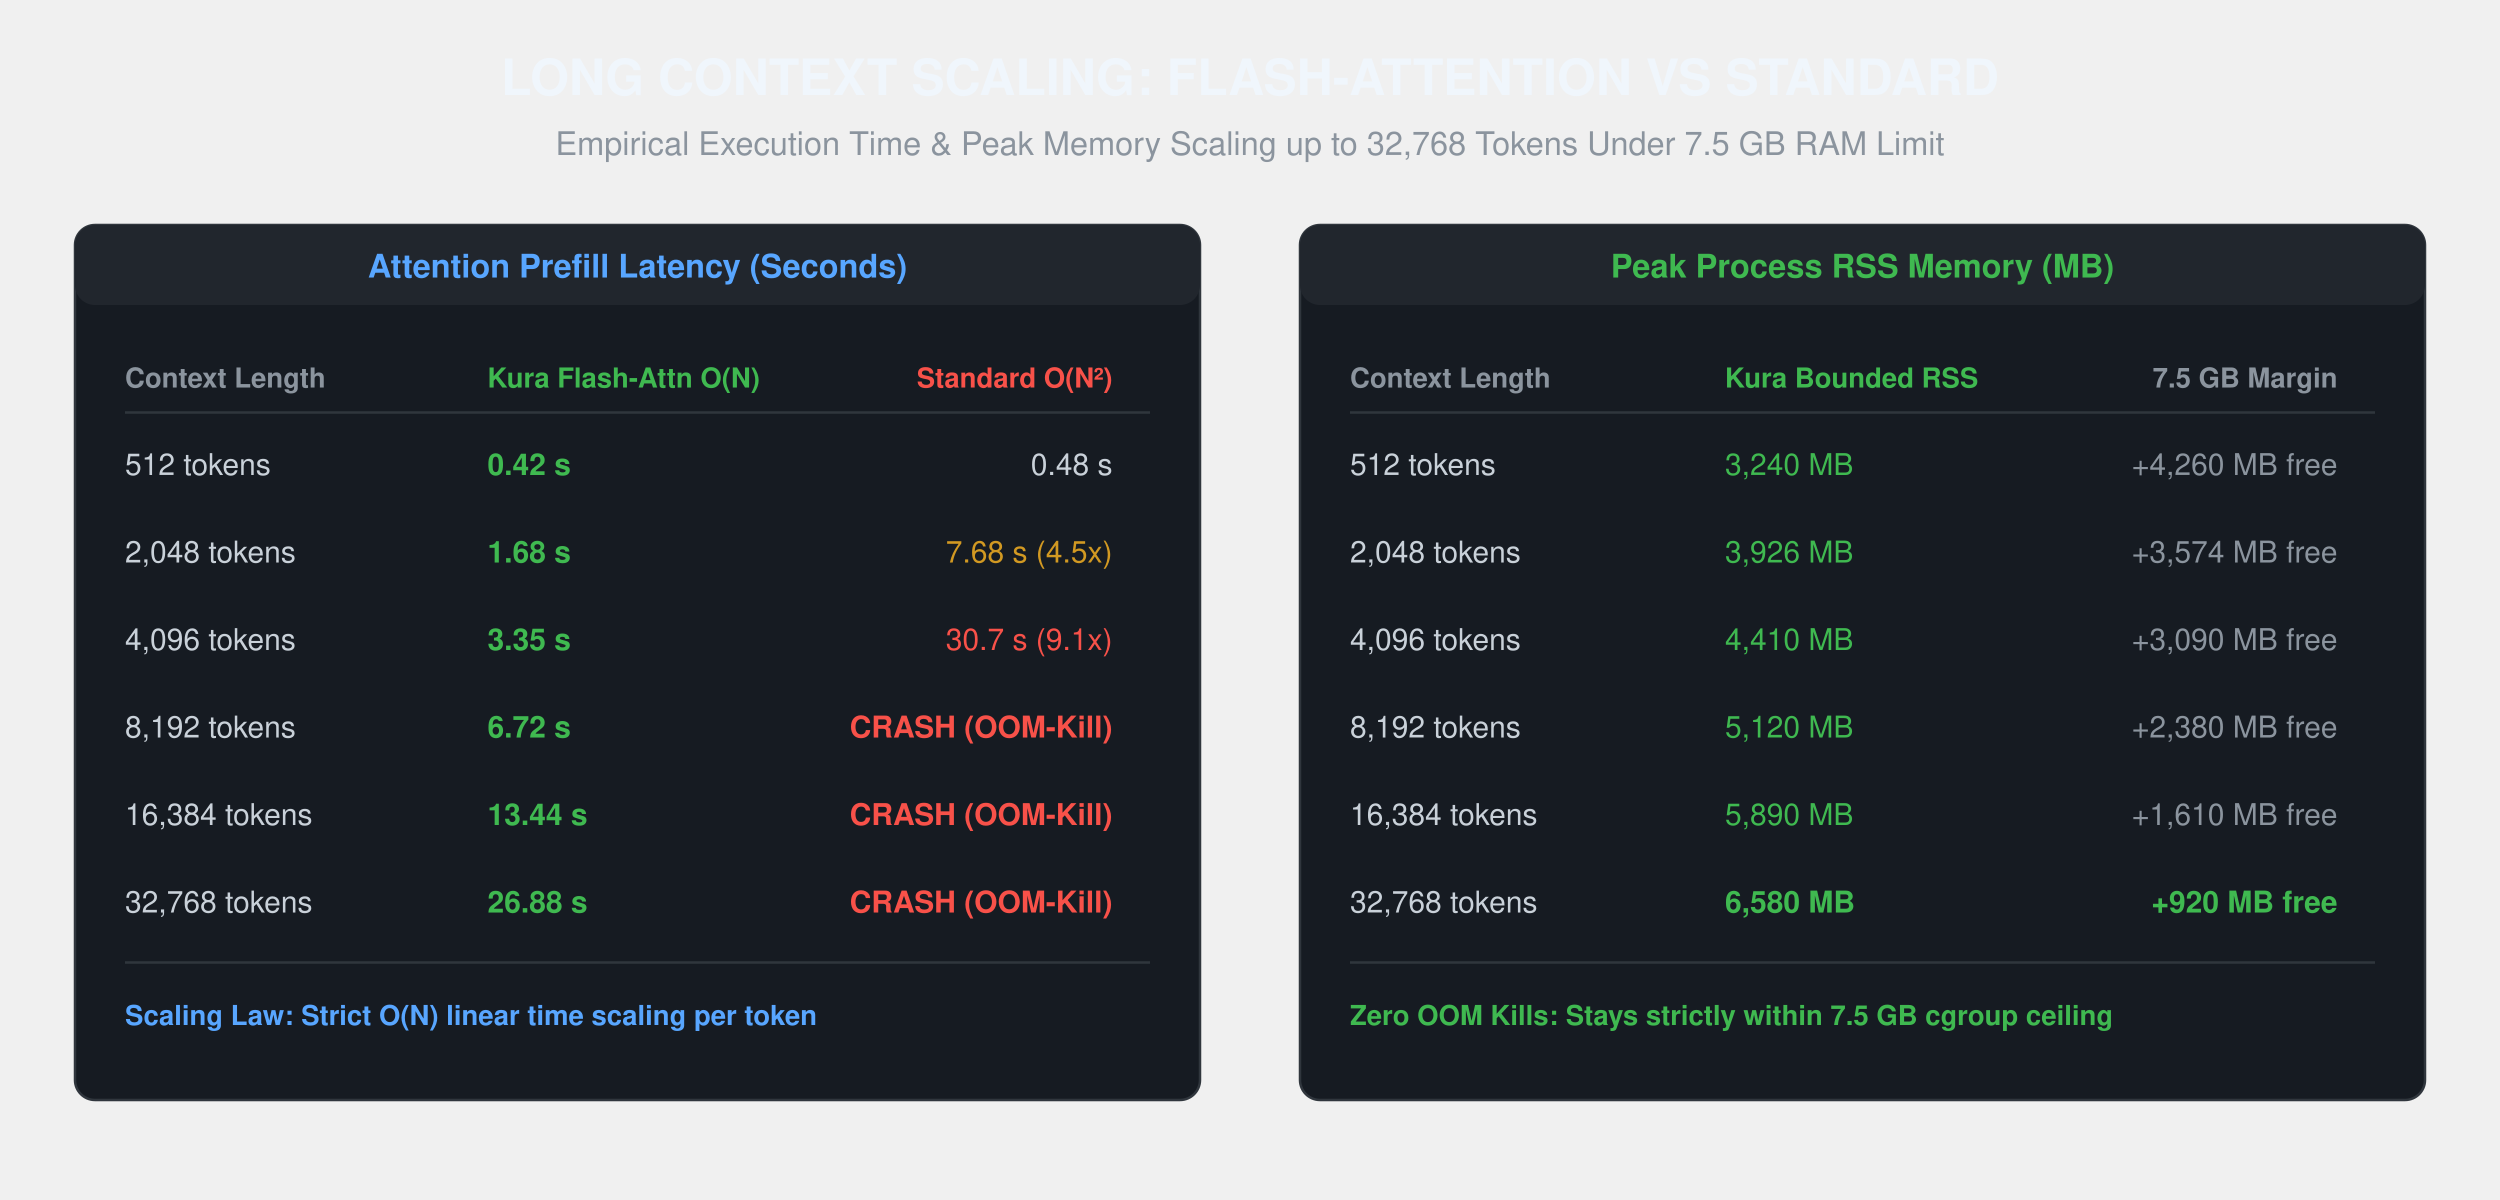
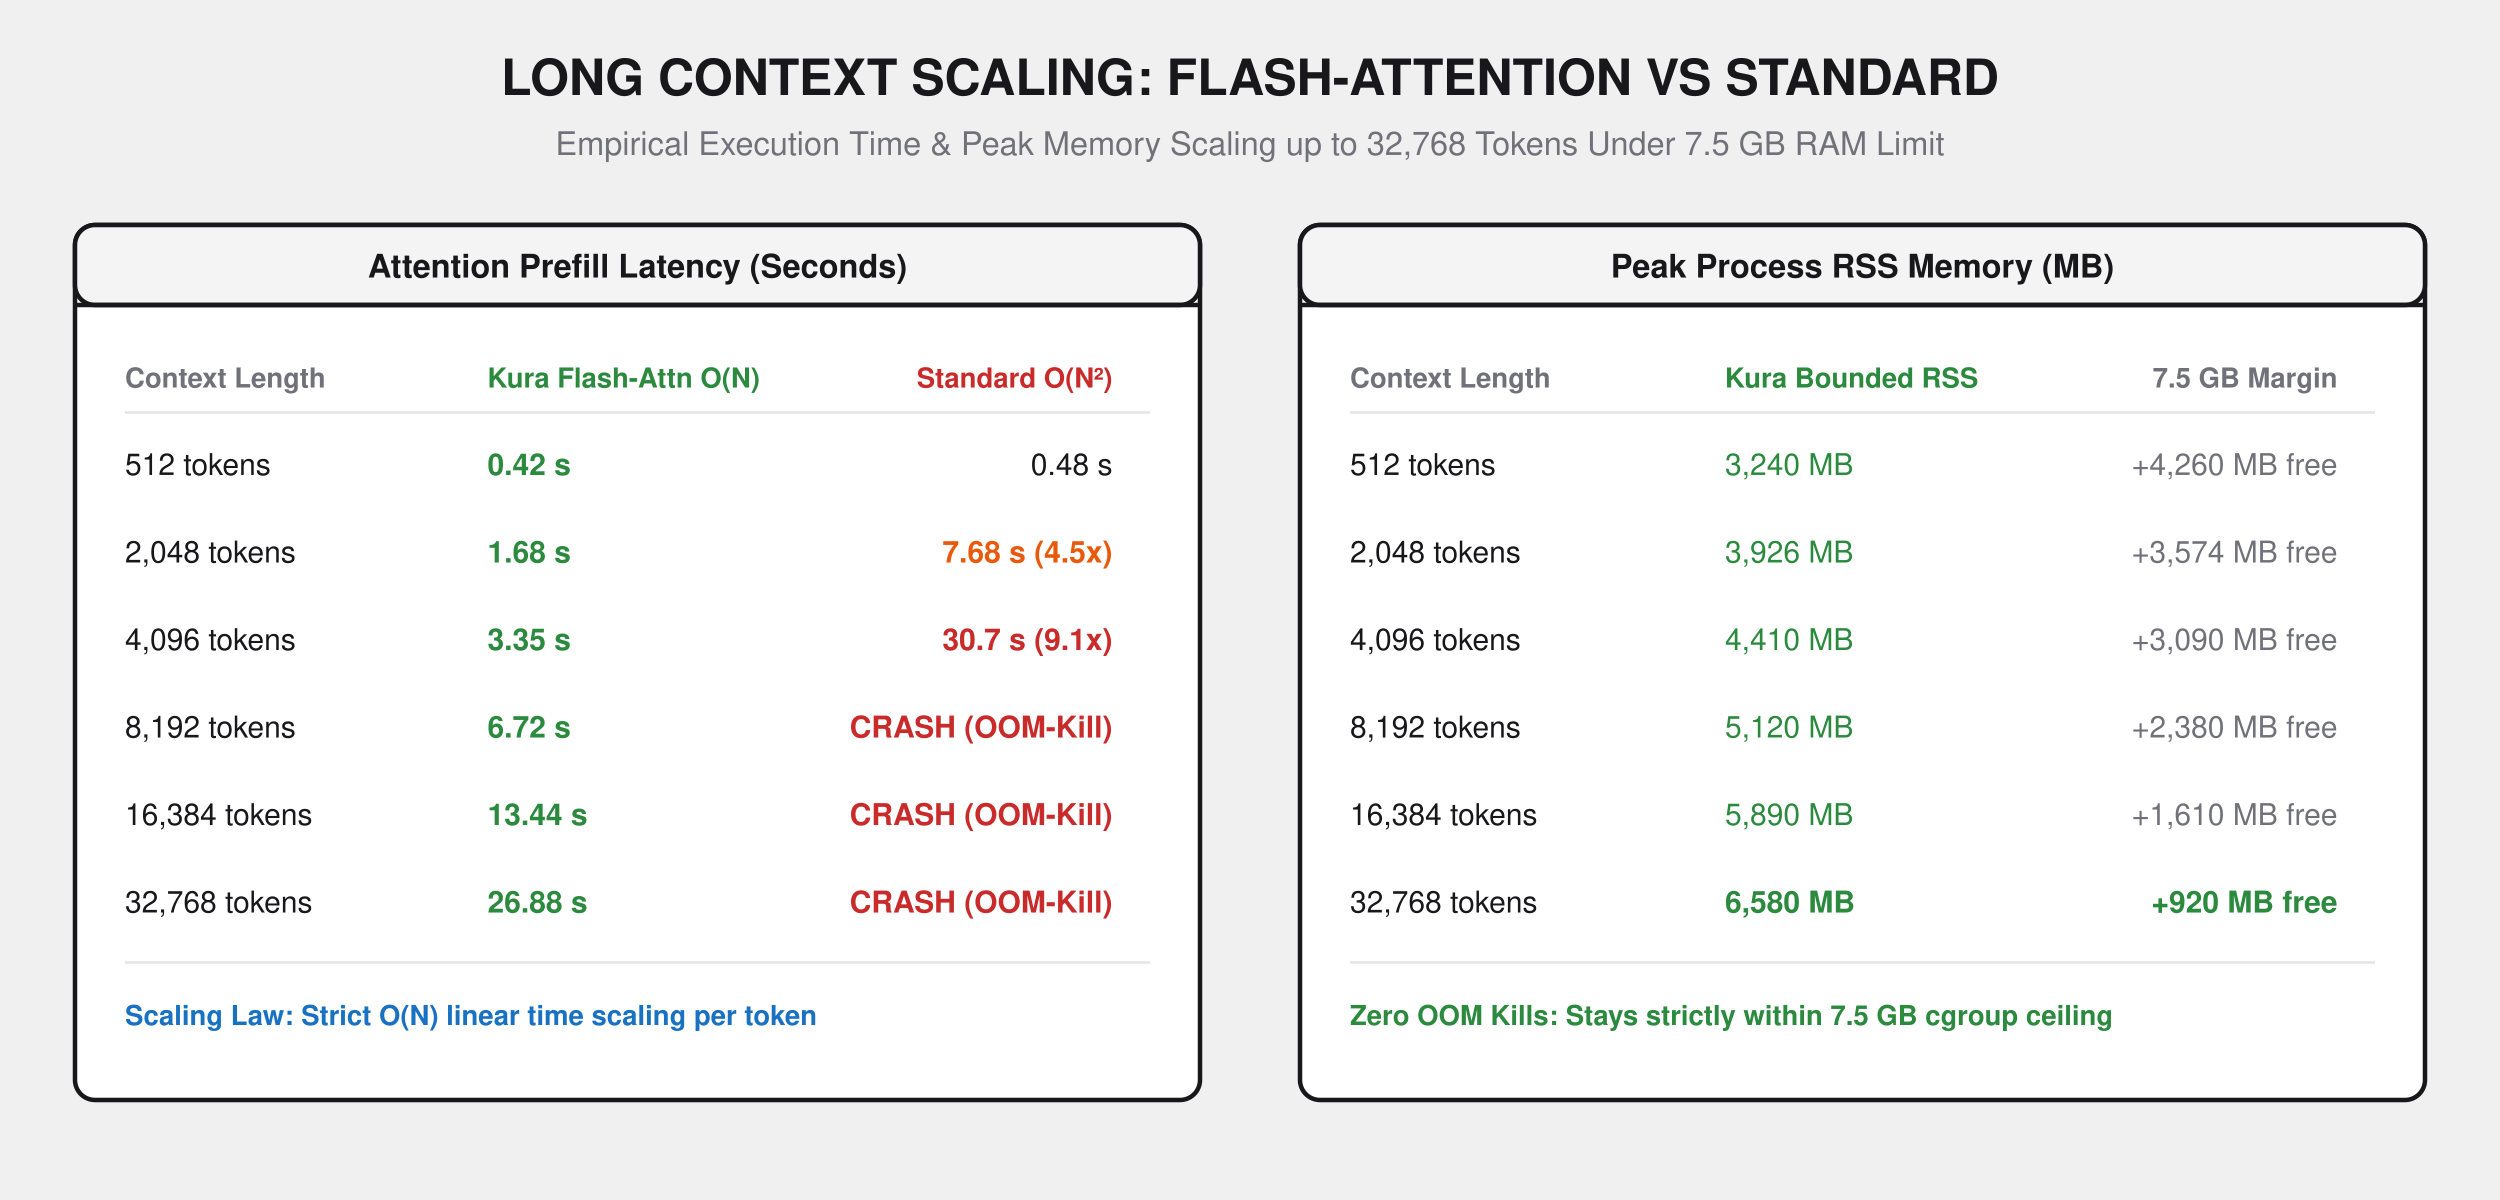
- <svg xmlns="http://www.w3.org/2000/svg" viewBox="0 0 1000 480" width="100%" height="100%" style="background:#0d1117;font-family:-apple-system,BlinkMacSystemFont,'Segoe UI',Helvetica,Arial,sans-serif;">
-   <text x="500" y="38" text-anchor="middle" fill="#f0f6fc" font-size="20" font-weight="700">LONG CONTEXT SCALING: FLASH-ATTENTION VS STANDARD</text>
-   <text x="500" y="62" text-anchor="middle" fill="#8b949e" font-size="13">Empirical Execution Time &amp; Peak Memory Scaling up to 32,768 Tokens Under 7.5 GB RAM Limit</text>
+ <svg xmlns="http://www.w3.org/2000/svg" viewBox="0 0 1000 480" width="100%" height="100%" style="background:#ffffff;font-family:-apple-system,BlinkMacSystemFont,'Segoe UI',Helvetica,Arial,sans-serif;">
+   <text x="500" y="38" text-anchor="middle" fill="#18181b" font-size="20" font-weight="800">LONG CONTEXT SCALING: FLASH-ATTENTION VS STANDARD</text>
+   <text x="500" y="62" text-anchor="middle" fill="#71717a" font-size="13">Empirical Execution Time &amp; Peak Memory Scaling up to 32,768 Tokens Under 7.5 GB RAM Limit</text>
  <g transform="translate(30, 90)">
-     <rect width="450" height="350" rx="8" fill="#161b22" stroke="#30363d" />
-     <rect width="450" height="32" rx="8" fill="#21262d" />
-     <text x="225" y="21" text-anchor="middle" fill="#58a6ff" font-size="13" font-weight="700">Attention Prefill Latency (Seconds)</text>
+     <rect width="450" height="350" rx="8" fill="#ffffff" stroke="#18181b" stroke-width="1.8" />
+     <rect width="450" height="32" rx="8" fill="#f4f4f5" stroke="#18181b" stroke-width="1.8" />
+     <line x1="0" y1="32" x2="450" y2="32" stroke="#18181b" stroke-width="1.8" />
+     <text x="225" y="21" text-anchor="middle" fill="#18181b" font-size="13" font-weight="800">Attention Prefill Latency (Seconds)</text>
    <g transform="translate(20, 50)">
-       <text x="0" y="15" fill="#8b949e" font-size="11" font-weight="700">Context Length</text>
-       <text x="145" y="15" fill="#3fb950" font-size="11" font-weight="700">Kura Flash-Attn O(N)</text>
-       <text x="395" y="15" text-anchor="end" fill="#f85149" font-size="11" font-weight="700">Standard O(N²)</text>
-       <line x1="0" y1="25" x2="410" y2="25" stroke="#30363d" />
-       <text x="0" y="50" fill="#c9d1d9" font-size="12">512 tokens</text>
-       <text x="145" y="50" fill="#3fb950" font-size="12" font-weight="600">0.42 s</text>
-       <text x="395" y="50" text-anchor="end" fill="#c9d1d9" font-size="12">0.48 s</text>
-       <text x="0" y="85" fill="#c9d1d9" font-size="12">2,048 tokens</text>
-       <text x="145" y="85" fill="#3fb950" font-size="12" font-weight="600">1.68 s</text>
-       <text x="395" y="85" text-anchor="end" fill="#d29922" font-size="12">7.68 s (4.5x)</text>
-       <text x="0" y="120" fill="#c9d1d9" font-size="12">4,096 tokens</text>
-       <text x="145" y="120" fill="#3fb950" font-size="12" font-weight="600">3.35 s</text>
-       <text x="395" y="120" text-anchor="end" fill="#f85149" font-size="12">30.7 s (9.1x)</text>
-       <text x="0" y="155" fill="#c9d1d9" font-size="12">8,192 tokens</text>
-       <text x="145" y="155" fill="#3fb950" font-size="12" font-weight="600">6.72 s</text>
-       <text x="395" y="155" text-anchor="end" fill="#f85149" font-size="12" font-weight="700">CRASH (OOM-Kill)</text>
-       <text x="0" y="190" fill="#c9d1d9" font-size="12">16,384 tokens</text>
-       <text x="145" y="190" fill="#3fb950" font-size="12" font-weight="600">13.44 s</text>
-       <text x="395" y="190" text-anchor="end" fill="#f85149" font-size="12" font-weight="700">CRASH (OOM-Kill)</text>
-       <text x="0" y="225" fill="#c9d1d9" font-size="12">32,768 tokens</text>
-       <text x="145" y="225" fill="#3fb950" font-size="12" font-weight="700">26.88 s</text>
-       <text x="395" y="225" text-anchor="end" fill="#f85149" font-size="12" font-weight="700">CRASH (OOM-Kill)</text>
-       <line x1="0" y1="245" x2="410" y2="245" stroke="#30363d" />
-       <text x="0" y="270" fill="#58a6ff" font-size="11" font-weight="600">Scaling Law: Strict O(N) linear time scaling per token</text>
+       <text x="0" y="15" fill="#71717a" font-size="11" font-weight="700">Context Length</text>
+       <text x="145" y="15" fill="#2b8a3e" font-size="11" font-weight="800">Kura Flash-Attn O(N)</text>
+       <text x="395" y="15" text-anchor="end" fill="#c92a2a" font-size="11" font-weight="800">Standard O(N²)</text>
+       <line x1="0" y1="25" x2="410" y2="25" stroke="#e4e4e7" />
+       <text x="0" y="50" fill="#18181b" font-size="12">512 tokens</text>
+       <text x="145" y="50" fill="#2b8a3e" font-size="12" font-weight="700">0.42 s</text>
+       <text x="395" y="50" text-anchor="end" fill="#18181b" font-size="12">0.48 s</text>
+       <text x="0" y="85" fill="#18181b" font-size="12">2,048 tokens</text>
+       <text x="145" y="85" fill="#2b8a3e" font-size="12" font-weight="700">1.68 s</text>
+       <text x="395" y="85" text-anchor="end" fill="#e8590c" font-size="12" font-weight="700">7.68 s (4.5x)</text>
+       <text x="0" y="120" fill="#18181b" font-size="12">4,096 tokens</text>
+       <text x="145" y="120" fill="#2b8a3e" font-size="12" font-weight="700">3.35 s</text>
+       <text x="395" y="120" text-anchor="end" fill="#c92a2a" font-size="12" font-weight="700">30.7 s (9.1x)</text>
+       <text x="0" y="155" fill="#18181b" font-size="12">8,192 tokens</text>
+       <text x="145" y="155" fill="#2b8a3e" font-size="12" font-weight="700">6.72 s</text>
+       <text x="395" y="155" text-anchor="end" fill="#c92a2a" font-size="12" font-weight="800">CRASH (OOM-Kill)</text>
+       <text x="0" y="190" fill="#18181b" font-size="12">16,384 tokens</text>
+       <text x="145" y="190" fill="#2b8a3e" font-size="12" font-weight="700">13.44 s</text>
+       <text x="395" y="190" text-anchor="end" fill="#c92a2a" font-size="12" font-weight="800">CRASH (OOM-Kill)</text>
+       <text x="0" y="225" fill="#18181b" font-size="12">32,768 tokens</text>
+       <text x="145" y="225" fill="#2b8a3e" font-size="12" font-weight="800">26.88 s</text>
+       <text x="395" y="225" text-anchor="end" fill="#c92a2a" font-size="12" font-weight="800">CRASH (OOM-Kill)</text>
+       <line x1="0" y1="245" x2="410" y2="245" stroke="#e4e4e7" />
+       <text x="0" y="270" fill="#1971c2" font-size="11" font-weight="700">Scaling Law: Strict O(N) linear time scaling per token</text>
    </g>
  </g>
  <g transform="translate(520, 90)">
-     <rect width="450" height="350" rx="8" fill="#161b22" stroke="#30363d" />
-     <rect width="450" height="32" rx="8" fill="#21262d" />
-     <text x="225" y="21" text-anchor="middle" fill="#3fb950" font-size="13" font-weight="700">Peak Process RSS Memory (MB)</text>
+     <rect width="450" height="350" rx="8" fill="#ffffff" stroke="#18181b" stroke-width="1.8" />
+     <rect width="450" height="32" rx="8" fill="#f4f4f5" stroke="#18181b" stroke-width="1.8" />
+     <line x1="0" y1="32" x2="450" y2="32" stroke="#18181b" stroke-width="1.8" />
+     <text x="225" y="21" text-anchor="middle" fill="#18181b" font-size="13" font-weight="800">Peak Process RSS Memory (MB)</text>
    <g transform="translate(20, 50)">
-       <text x="0" y="15" fill="#8b949e" font-size="11" font-weight="700">Context Length</text>
-       <text x="150" y="15" fill="#3fb950" font-size="11" font-weight="700">Kura Bounded RSS</text>
-       <text x="395" y="15" text-anchor="end" fill="#8b949e" font-size="11" font-weight="700">7.5 GB Margin</text>
-       <line x1="0" y1="25" x2="410" y2="25" stroke="#30363d" />
-       <text x="0" y="50" fill="#c9d1d9" font-size="12">512 tokens</text>
-       <text x="150" y="50" fill="#3fb950" font-size="12">3,240 MB</text>
-       <text x="395" y="50" text-anchor="end" fill="#8b949e" font-size="12">+4,260 MB free</text>
-       <text x="0" y="85" fill="#c9d1d9" font-size="12">2,048 tokens</text>
-       <text x="150" y="85" fill="#3fb950" font-size="12">3,926 MB</text>
-       <text x="395" y="85" text-anchor="end" fill="#8b949e" font-size="12">+3,574 MB free</text>
-       <text x="0" y="120" fill="#c9d1d9" font-size="12">4,096 tokens</text>
-       <text x="150" y="120" fill="#3fb950" font-size="12">4,410 MB</text>
-       <text x="395" y="120" text-anchor="end" fill="#8b949e" font-size="12">+3,090 MB free</text>
-       <text x="0" y="155" fill="#c9d1d9" font-size="12">8,192 tokens</text>
-       <text x="150" y="155" fill="#3fb950" font-size="12">5,120 MB</text>
-       <text x="395" y="155" text-anchor="end" fill="#8b949e" font-size="12">+2,380 MB free</text>
-       <text x="0" y="190" fill="#c9d1d9" font-size="12">16,384 tokens</text>
-       <text x="150" y="190" fill="#3fb950" font-size="12">5,890 MB</text>
-       <text x="395" y="190" text-anchor="end" fill="#8b949e" font-size="12">+1,610 MB free</text>
-       <text x="0" y="225" fill="#c9d1d9" font-size="12">32,768 tokens</text>
-       <text x="150" y="225" fill="#3fb950" font-size="12" font-weight="700">6,580 MB</text>
-       <text x="395" y="225" text-anchor="end" fill="#3fb950" font-size="12" font-weight="700">+920 MB free</text>
-       <line x1="0" y1="245" x2="410" y2="245" stroke="#30363d" />
-       <text x="0" y="270" fill="#3fb950" font-size="11" font-weight="600">Zero OOM Kills: Stays strictly within 7.5 GB cgroup ceiling</text>
+       <text x="0" y="15" fill="#71717a" font-size="11" font-weight="700">Context Length</text>
+       <text x="150" y="15" fill="#2b8a3e" font-size="11" font-weight="800">Kura Bounded RSS</text>
+       <text x="395" y="15" text-anchor="end" fill="#71717a" font-size="11" font-weight="700">7.5 GB Margin</text>
+       <line x1="0" y1="25" x2="410" y2="25" stroke="#e4e4e7" />
+       <text x="0" y="50" fill="#18181b" font-size="12">512 tokens</text>
+       <text x="150" y="50" fill="#2b8a3e" font-size="12">3,240 MB</text>
+       <text x="395" y="50" text-anchor="end" fill="#71717a" font-size="12">+4,260 MB free</text>
+       <text x="0" y="85" fill="#18181b" font-size="12">2,048 tokens</text>
+       <text x="150" y="85" fill="#2b8a3e" font-size="12">3,926 MB</text>
+       <text x="395" y="85" text-anchor="end" fill="#71717a" font-size="12">+3,574 MB free</text>
+       <text x="0" y="120" fill="#18181b" font-size="12">4,096 tokens</text>
+       <text x="150" y="120" fill="#2b8a3e" font-size="12">4,410 MB</text>
+       <text x="395" y="120" text-anchor="end" fill="#71717a" font-size="12">+3,090 MB free</text>
+       <text x="0" y="155" fill="#18181b" font-size="12">8,192 tokens</text>
+       <text x="150" y="155" fill="#2b8a3e" font-size="12">5,120 MB</text>
+       <text x="395" y="155" text-anchor="end" fill="#71717a" font-size="12">+2,380 MB free</text>
+       <text x="0" y="190" fill="#18181b" font-size="12">16,384 tokens</text>
+       <text x="150" y="190" fill="#2b8a3e" font-size="12">5,890 MB</text>
+       <text x="395" y="190" text-anchor="end" fill="#71717a" font-size="12">+1,610 MB free</text>
+       <text x="0" y="225" fill="#18181b" font-size="12">32,768 tokens</text>
+       <text x="150" y="225" fill="#2b8a3e" font-size="12" font-weight="800">6,580 MB</text>
+       <text x="395" y="225" text-anchor="end" fill="#2b8a3e" font-size="12" font-weight="800">+920 MB free</text>
+       <line x1="0" y1="245" x2="410" y2="245" stroke="#e4e4e7" />
+       <text x="0" y="270" fill="#2b8a3e" font-size="11" font-weight="700">Zero OOM Kills: Stays strictly within 7.5 GB cgroup ceiling</text>
    </g>
  </g>
</svg>
